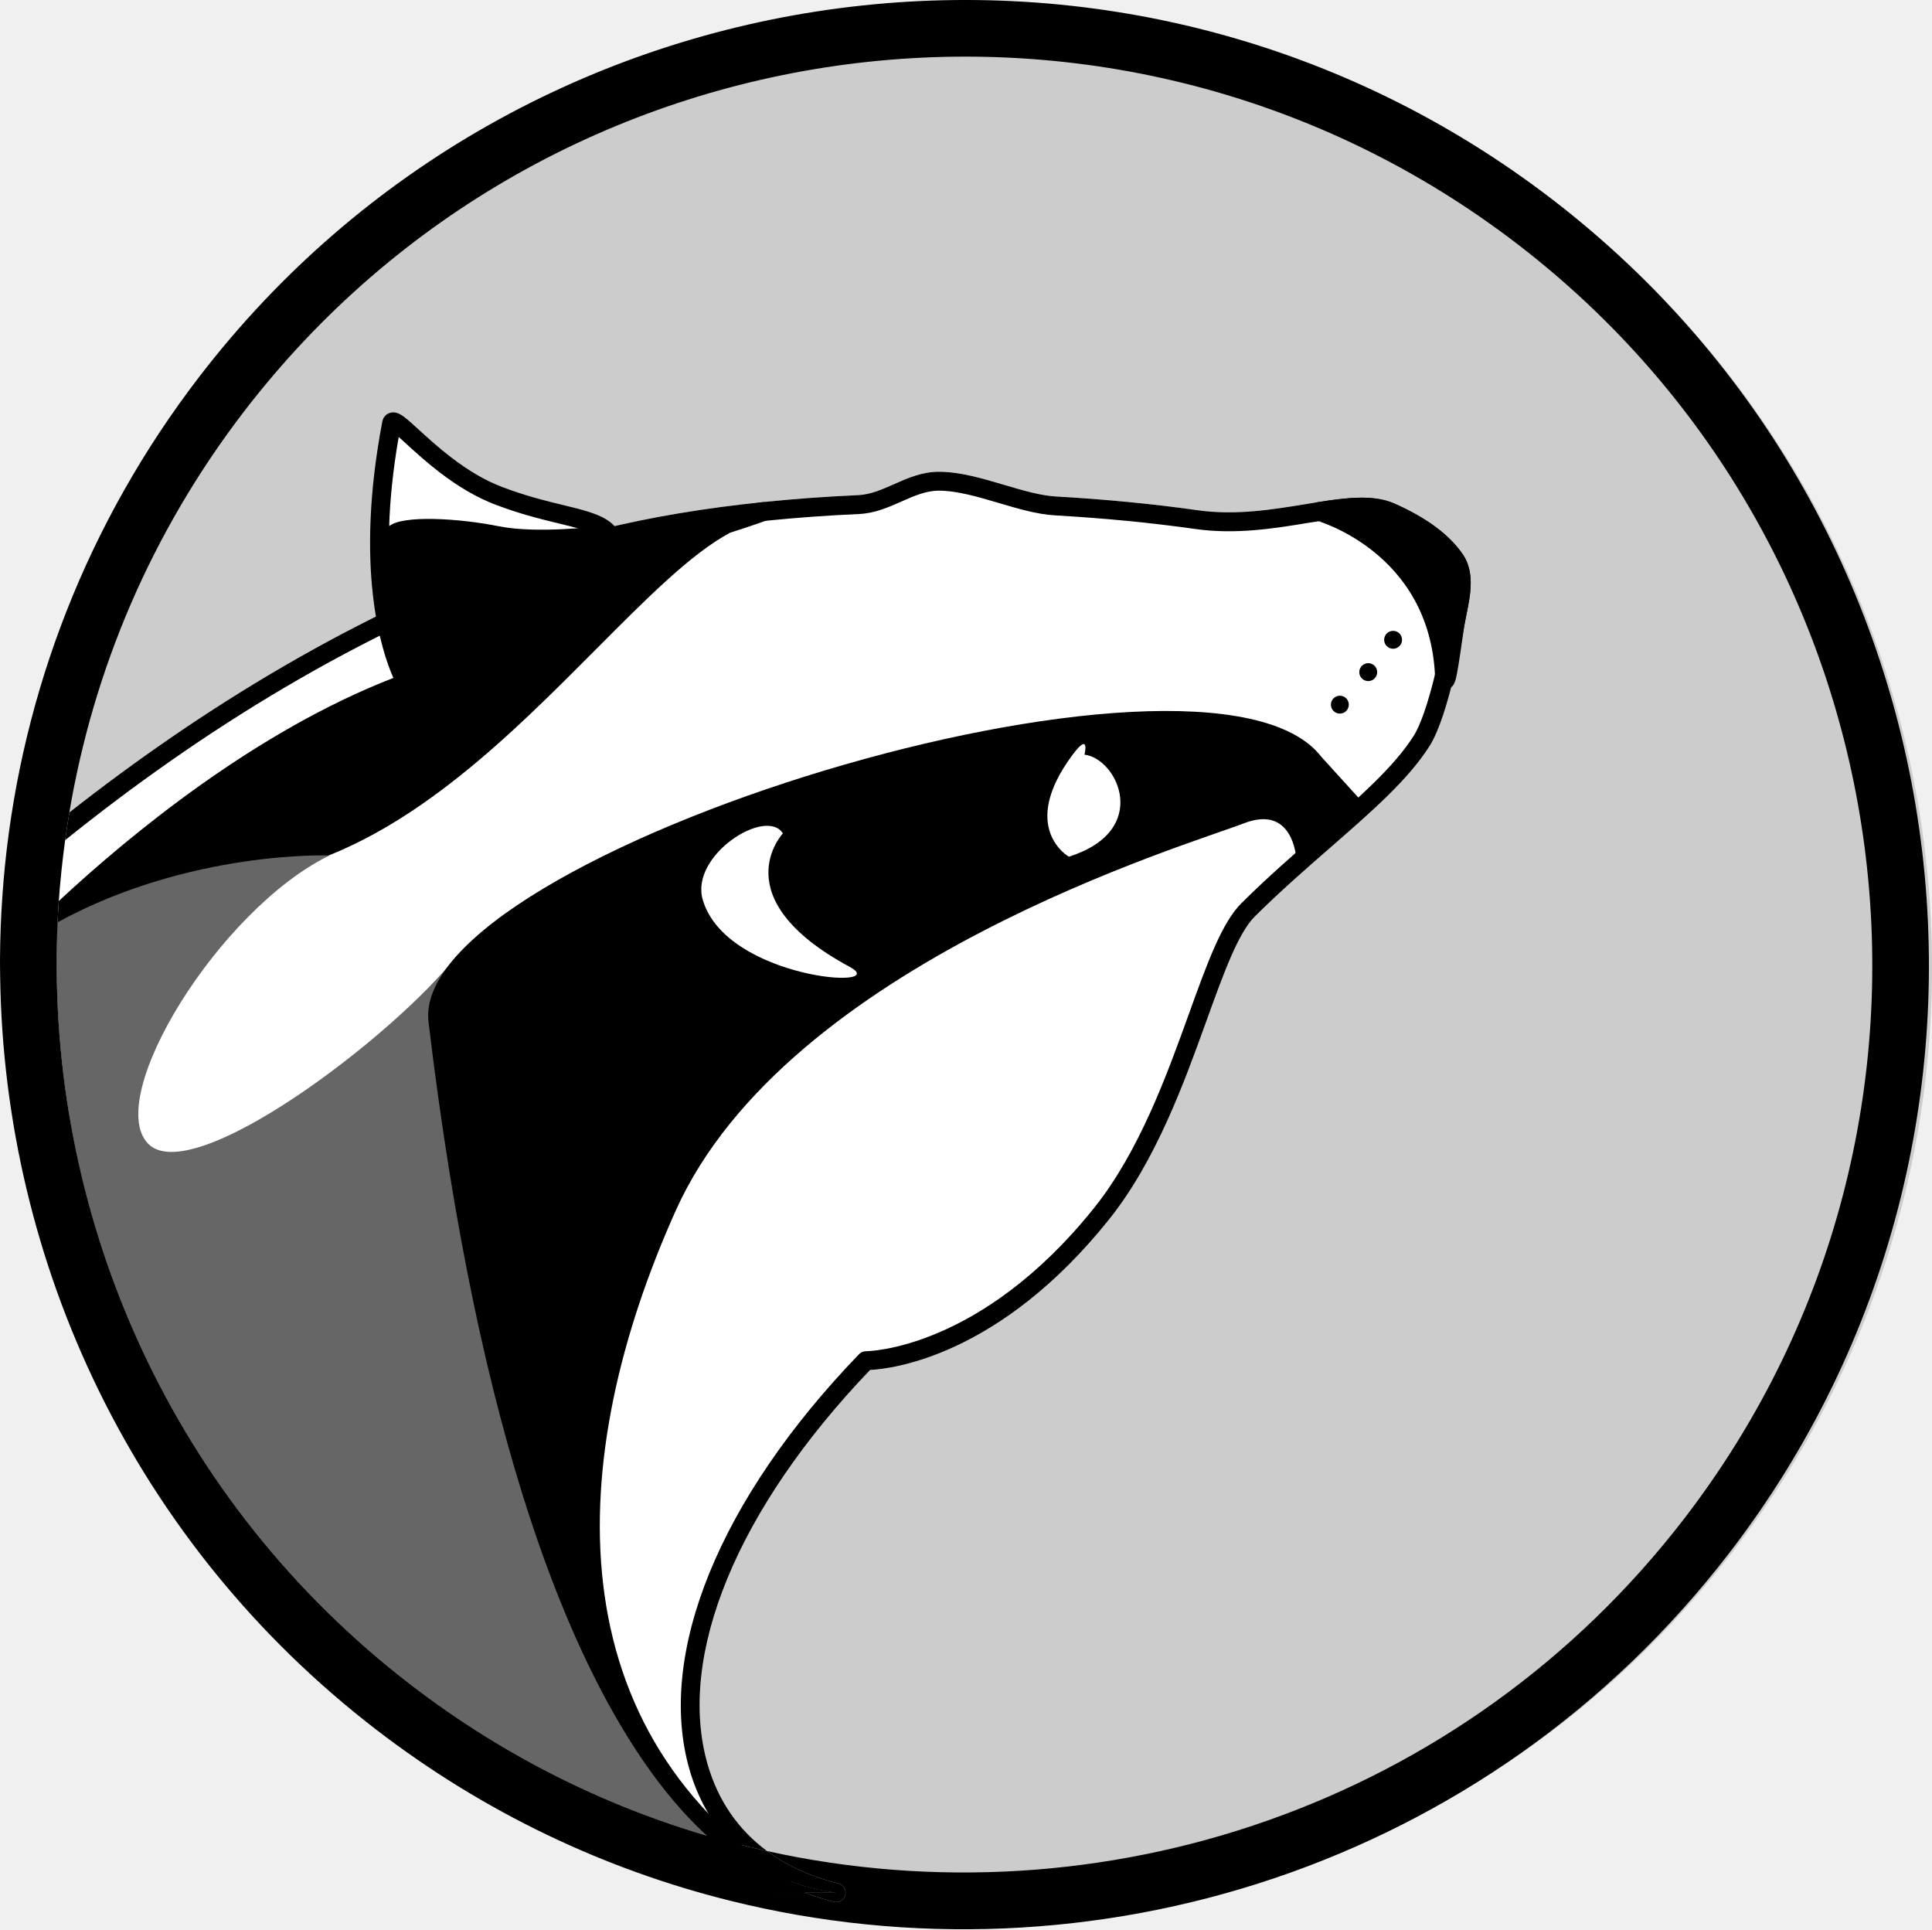
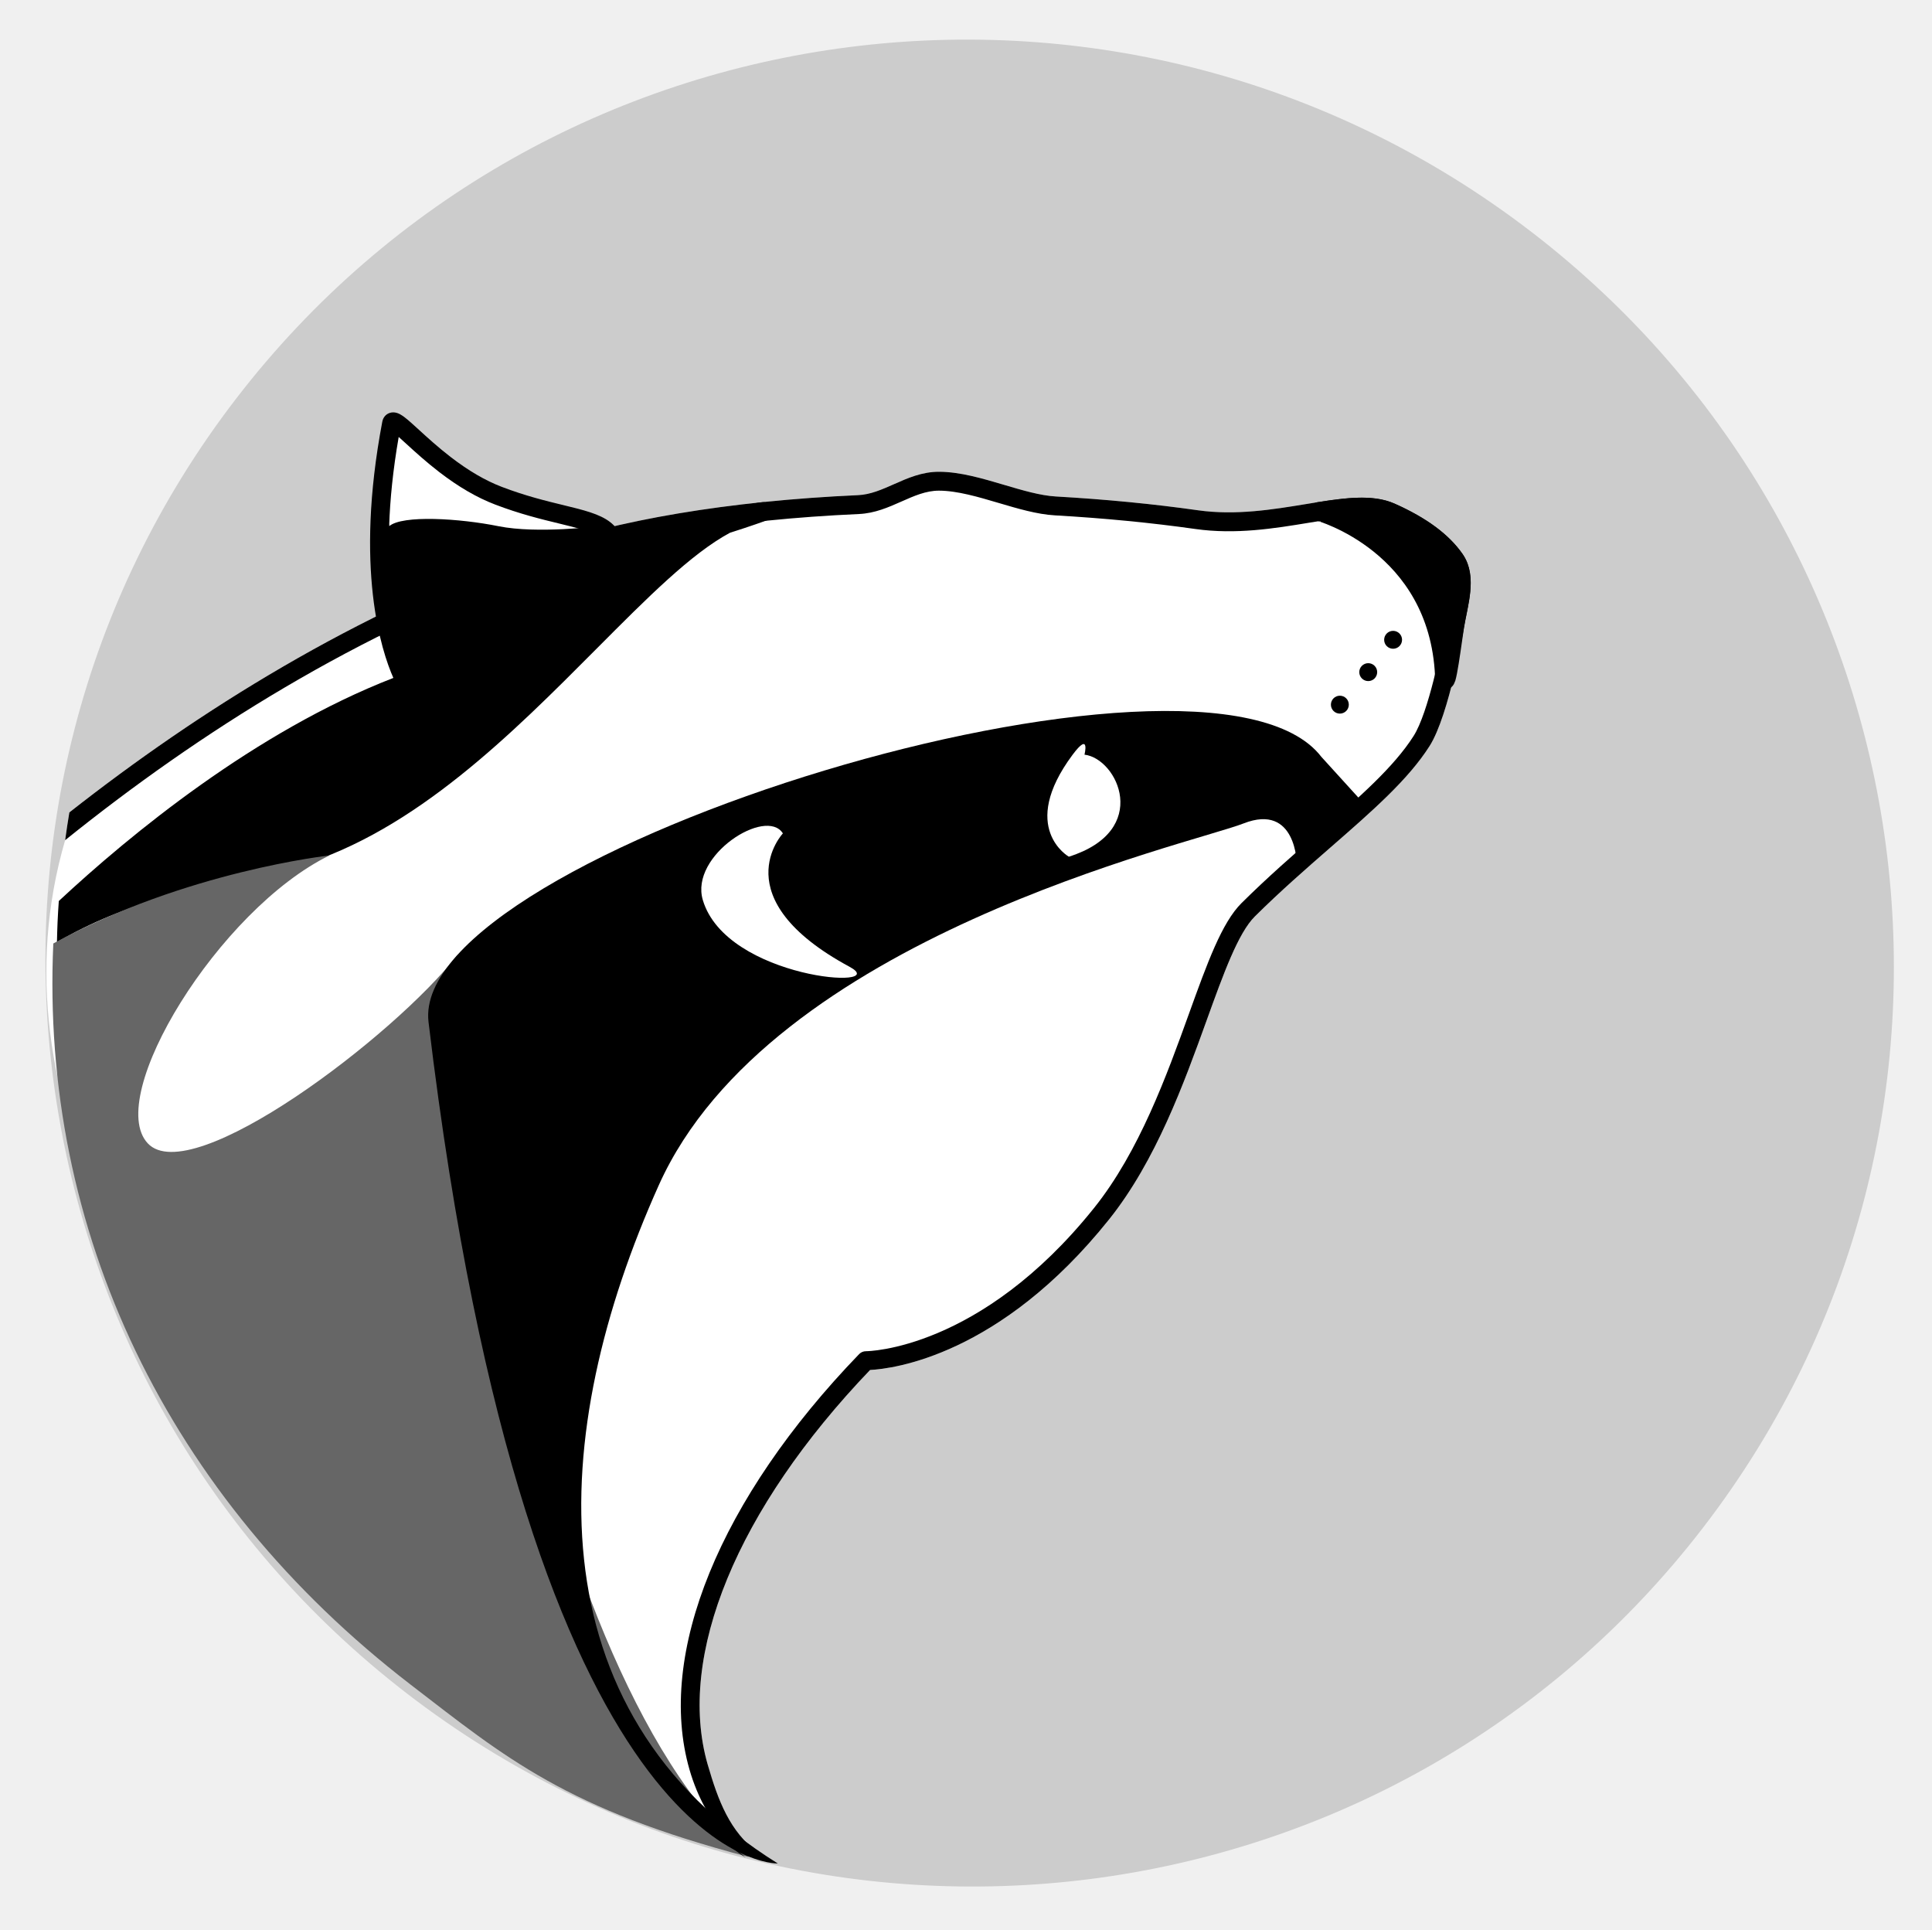
<svg xmlns="http://www.w3.org/2000/svg" version="1.1" x="0px" y="0px" width="601.698" height="600.747" viewBox="0 0 601.698 600.747" enable-background="new 0 0 792 612" xml:space="preserve" id="svg2">
  <defs id="defs56" />
  <g id="Layer_3" transform="translate(-107.233,-6.360348)">
</g>
  <g id="Layer_2" transform="translate(-107.233,-6.360348)">
</g>
  <g id="Layer_1" transform="matrix(1.960495,0,0,1.960495,-343.0346,-264.3406)">
    <path stroke-miterlimit="10" d="m 245.811,261.771 c 0,0 -7.143,-0.28 -9.477,0.562 -2.334,0.842 -9.561,5.869 -19.402,6.689 -9.84,0.82 -11.45,-0.477 -13.941,0 -2.491,0.477 -2.603,3.273 0,5.741 2.603,2.468 20.499,22.649 20.499,22.649" id="path7" style="fill:#ffffff;stroke:#000000;stroke-width:3;stroke-miterlimit:10" />
-     <ellipse transform="matrix(0.7926,0.6097,-0.6097,0.7926,243.7183,-140.9151)" cx="329.006" cy="287.811" rx="153.088" ry="152.503" id="ellipse9" d="m 482.094,287.811 c 0,84.225 -68.54,152.503 -153.088,152.503 -84.548,0 -153.088,-68.278 -153.088,-152.503 0,-84.225 68.54,-152.503 153.088,-152.503 84.548,0 153.088,68.278 153.088,152.503 z" style="fill:#cccccc" />
-     <path d="m 287.386,415.065 c -4.949,-17.207 4.692,-40.59 25.803,-62.639 3.611,-0.187 20.62,-2.237 37.947,-23.885 7.467,-9.329 11.932,-21.7 15.519,-31.638 2.689,-7.45 5.011,-13.884 7.668,-16.518 4.059,-4.021 8.112,-7.555 12.032,-10.973 6.614,-5.767 12.325,-10.747 15.717,-16.087 3.146,-4.955 5.453,-18.742 5.477,-18.881 0.104,-0.63 0.235,-1.28 0.369,-1.941 0.648,-3.199 1.383,-6.824 -0.604,-9.676 -2.172,-3.117 -5.704,-5.735 -10.8,-8.002 -3.685,-1.638 -8.52,-0.843 -14.119,0.077 -5.209,0.856 -11.114,1.827 -17.122,0.977 -7.071,-1.001 -14.663,-1.739 -22.566,-2.191 -2.472,-0.141 -5.266,-0.968 -8.223,-1.844 -3.447,-1.021 -7.012,-2.075 -10.347,-2.081 -2.698,-0.004 -4.968,1.002 -7.164,1.977 -1.911,0.847 -3.716,1.648 -5.695,1.737 -20.473,0.921 -38.354,3.921 -51.713,8.679 -28.101,10.006 -52.939,25.503 -73.576,41.712 -0.247,1.466 -0.466,2.936 -0.667,4.408 -24.107,82.812 109.507,160.119 111.512,160.562 -4.581,-3.383 -7.792,-8.017 -9.448,-13.773 z" id="path11" style="fill:#ffffff" />
+     <ellipse transform="matrix(0.7612073,0.5855515,-0.5855515,0.7612073,247.0965,-123.9349)" cx="329.006" cy="287.811" rx="153.088" ry="152.503" id="ellipse9" d="m 482.094,287.811 c 0,84.225 -68.54,152.503 -153.088,152.503 -84.548,0 -153.088,-68.278 -153.088,-152.503 0,-84.225 68.54,-152.503 153.088,-152.503 84.548,0 153.088,68.278 153.088,152.503 z" style="fill:#cccccc" />
+     <path d="m 287.386,415.065 c -4.949,-17.207 4.692,-40.59 25.803,-62.639 3.611,-0.187 20.62,-2.237 37.947,-23.885 7.467,-9.329 11.932,-21.7 15.519,-31.638 2.689,-7.45 5.011,-13.884 7.668,-16.518 4.059,-4.021 8.112,-7.555 12.032,-10.973 6.614,-5.767 12.325,-10.747 15.717,-16.087 3.146,-4.955 5.453,-18.742 5.477,-18.881 0.104,-0.63 0.235,-1.28 0.369,-1.941 0.648,-3.199 1.383,-6.824 -0.604,-9.676 -2.172,-3.117 -5.704,-5.735 -10.8,-8.002 -3.685,-1.638 -8.52,-0.843 -14.119,0.077 -5.209,0.856 -11.114,1.827 -17.122,0.977 -7.071,-1.001 -14.663,-1.739 -22.566,-2.191 -2.472,-0.141 -5.266,-0.968 -8.223,-1.844 -3.447,-1.021 -7.012,-2.075 -10.347,-2.081 -2.698,-0.004 -4.968,1.002 -7.164,1.977 -1.911,0.847 -3.716,1.648 -5.695,1.737 -20.473,0.921 -38.354,3.921 -51.713,8.679 -28.101,10.006 -52.939,25.503 -73.576,41.712 -0.247,1.466 -0.466,2.936 -0.667,4.408 -24.107,82.812 105.639,159.446 107.644,159.889 -4.581,-3.383 -3.924,-7.344 -5.58,-13.1 z" id="path11" style="fill:#ffffff" />
    <path d="m 185.614,281.392 c 0.042,-0.919 0.094,-1.838 0.155,-2.757 12.361,-11.446 31.322,-26.607 52.232,-34.729 l 1.463,-0.568 -0.634,-1.436 c -1.938,-4.387 -5.978,-17.048 -1.656,-39.804 0.039,-0.203 0.132,-0.238 0.167,-0.251 0.009,0 0.019,0 0.028,0 0.372,0 0.796,0.326 1.003,0.485 0.554,0.426 1.291,1.101 2.144,1.881 1.392,1.271 3.109,2.841 5.151,4.412 2.947,2.268 5.725,3.884 8.49,4.943 3.825,1.465 7.215,2.288 9.94,2.949 3.043,0.738 5.44,1.319 6.87,2.418 0.545,0.419 0.953,0.922 1.209,1.494 l 0.231,0.513 0.511,0.235 c 0.47,0.216 1.134,0.321 2.031,0.321 2.949,0 8.225,-1.172 15.257,-3.388 l 0.126,-0.04 -0.122,0.065 c -6.34,3.414 -13.378,10.484 -21.529,18.671 -13.348,13.409 -28.475,28.606 -46.584,34.106 -1.587,0.481 -3.832,0.927 -6.673,1.491 -7.796,1.549 -19.3,3.835 -29.832,9.479 0.008,-0.163 0.015,-0.326 0.022,-0.49 z m 104.841,-63.385 c 2.096,-1.101 3.985,-1.729 5.775,-1.918 -0.028,0.01 -2.488,0.9 -5.76,1.938 l -0.132,0.042 0.117,-0.062 z" id="path13" />
    <g id="Layer_4">
      <path d="m 270.133,218.412 c 0,0 -9.799,1.246 -15.966,0 -6.167,-1.246 -15.27,-1.817 -17.375,0 l -1.103,-6.045 1.652,-10.521 8.241,6.589 7.69,4.562 16.861,5.415 z" id="path16" style="fill:#ffffff" />
    </g>
    <path d="m 238.31,204.236 c 0.359,0.318 0.766,0.69 1.207,1.094 1.401,1.28 3.145,2.874 5.237,4.483 3.064,2.357 5.965,4.043 8.868,5.155 3.915,1.5 7.357,2.335 10.133,3.008 2.749,0.667 5.122,1.242 6.299,2.147 0.353,0.271 0.6,0.572 0.757,0.921 l 0.461,1.025 1.021,0.47 c 0.671,0.309 1.541,0.458 2.658,0.458 1.753,0 4.172,-0.362 7.23,-1.079 -4.49,3.714 -9.296,8.542 -14.561,13.831 -13.222,13.283 -28.208,28.338 -45.956,33.728 -1.517,0.46 -3.73,0.899 -6.531,1.456 -7.316,1.454 -17.858,3.548 -27.907,8.433 0,-0.012 0.001,-0.023 0.002,-0.035 10.294,-9.475 29.899,-25.708 51.318,-34.027 l 2.926,-1.137 -1.269,-2.872 c -1.828,-4.139 -5.579,-15.891 -1.893,-37.059 m -0.876,-3.907 c -0.203,0 -0.412,0.034 -0.625,0.115 -0.58,0.221 -0.983,0.721 -1.107,1.374 -4.431,23.331 -0.142,36.39 1.758,40.69 -21.971,8.534 -41.828,24.901 -53.145,35.433 -0.08,1.127 -0.147,2.256 -0.198,3.385 -0.047,1.056 -0.072,2.113 -0.097,3.169 10.895,-6.478 23.518,-8.993 31.698,-10.619 2.887,-0.573 5.169,-1.027 6.817,-1.527 18.468,-5.609 33.739,-20.948 47.211,-34.482 8.063,-8.1 15.033,-15.101 21.177,-18.41 3.315,-1.051 5.793,-1.948 5.818,-1.958 0.713,-0.259 1.121,-1.008 0.95,-1.748 -0.158,-0.685 -0.77,-1.162 -1.46,-1.162 -0.053,0 -0.105,0.002 -0.159,0.008 -1.98,0.209 -4.047,0.89 -6.315,2.082 -8.818,2.779 -12.938,3.319 -14.807,3.319 -0.894,0 -1.272,-0.124 -1.404,-0.184 -0.36,-0.801 -0.92,-1.496 -1.663,-2.068 -1.68,-1.292 -4.213,-1.907 -7.421,-2.685 -2.685,-0.651 -6.027,-1.461 -9.767,-2.894 -2.628,-1.006 -5.282,-2.554 -8.112,-4.731 -1.997,-1.536 -3.691,-3.085 -5.053,-4.33 -0.918,-0.84 -1.645,-1.504 -2.242,-1.963 -0.37,-0.285 -1.058,-0.814 -1.854,-0.814 l 0,0 z" id="path18" />
-     <path d="m 247.72,286.417 c -9.99,12.923 -42.37,37.428 -49.279,30.009 -6.91,-7.418 11.321,-37.13 28.86,-45.717 0,0 -22.14,-0.883 -43.186,10.615 -2.06,45.494 17.338,91.269 56.093,121.083 15.221,11.709 32.058,19.891 49.524,24.695 -36.379,-30.879 -43.88,-138.463 -42.012,-140.685 z" id="path20" style="fill:#666666" />
+     <path d="m 247.72,286.417 c -9.99,12.923 -42.37,37.428 -49.279,30.009 -6.91,-7.418 11.321,-37.13 28.86,-45.717 0,0 -22.813,2.481 -43.859,13.979 -2.06,45.494 18.011,87.905 56.766,117.719 15.221,11.709 24.658,19.723 53.729,27.386 C 257.558,398.914 245.852,288.639 247.72,286.417 z" id="path20" style="fill:#666666" />
    <path d="m 442.534,376.021 c 48.507,-63.056 36.67,-153.819 -26.386,-202.326 -63.056,-48.506 -153.818,-36.67 -202.326,26.386 -18.694,24.301 -28.416,52.717 -29.707,81.244 21.045,-11.498 43.186,-10.615 43.186,-10.615 -17.539,8.586 -35.77,38.299 -28.86,45.717 6.91,7.419 37.975,-13.682 47.964,-26.605 -1.869,2.222 6.948,106.401 43.327,137.281 54.89,15.101 116.004,-3.247 152.802,-51.082 z" id="path22" style="fill:none" />
    <path d="m 311.279,213.479 c 1.979,-0.089 3.784,-0.89 5.695,-1.737 2.195,-0.974 4.466,-1.981 7.164,-1.977 3.335,0.005 6.9,1.061 10.347,2.081 2.958,0.875 5.751,1.703 8.223,1.844 7.903,0.452 15.495,1.188 22.566,2.19 6.007,0.85 11.912,-0.121 17.122,-0.977 5.599,-0.921 10.434,-1.716 14.119,-0.078 5.096,2.268 8.628,4.885 10.8,8.002 1.987,2.852 1.253,6.478 0.604,9.676 -0.134,0.661 -0.266,1.312 -0.37,1.942 -0.022,0.139 -2.33,13.926 -5.476,18.88 -3.393,5.341 -9.104,10.321 -15.717,16.087 -3.92,3.417 -7.974,6.952 -12.033,10.974 -2.657,2.633 -4.979,9.067 -7.667,16.517 -3.588,9.939 -8.052,22.309 -15.519,31.638 -17.328,21.648 -34.337,23.699 -37.948,23.886 -21.111,22.048 -30.752,45.431 -25.803,62.638 1.655,5.756 4.867,10.39 9.45,13.774 52.991,11.712 110.479,-7.037 145.698,-52.819 48.507,-63.056 36.67,-153.819 -26.386,-202.326 -63.056,-48.506 -153.818,-36.67 -202.326,26.386 -14.87,19.33 -24.043,41.267 -27.832,63.789 20.636,-16.208 45.474,-31.705 73.576,-41.712 13.358,-4.756 31.24,-7.758 51.713,-8.678 z" id="path24" style="fill:none" />
-     <path d="m 287.386,415.065 c -4.949,-17.207 4.692,-40.59 25.803,-62.638 3.611,-0.187 20.62,-2.237 37.948,-23.886 7.467,-9.329 11.931,-21.699 15.519,-31.638 2.688,-7.45 5.011,-13.884 7.667,-16.517 4.059,-4.022 8.112,-7.556 12.033,-10.974 6.613,-5.766 12.325,-10.746 15.717,-16.087 3.146,-4.954 5.453,-18.742 5.476,-18.88 0.104,-0.63 0.236,-1.281 0.37,-1.942 0.648,-3.198 1.383,-6.824 -0.604,-9.676 -2.172,-3.117 -5.704,-5.734 -10.8,-8.002 -3.685,-1.639 -8.52,-0.843 -14.119,0.078 -5.209,0.856 -11.114,1.827 -17.122,0.977 -7.071,-1.002 -14.663,-1.739 -22.566,-2.19 -2.472,-0.142 -5.266,-0.969 -8.223,-1.844 -3.447,-1.021 -7.012,-2.076 -10.347,-2.081 -2.697,-0.004 -4.968,1.002 -7.164,1.977 -1.911,0.847 -3.716,1.647 -5.695,1.737 -20.473,0.921 -38.355,3.922 -51.713,8.679 -28.102,10.007 -52.94,25.504 -73.576,41.712 -0.247,1.467 -0.466,2.936 -0.667,4.408 21.376,-17.193 46.688,-33.123 75.25,-43.294 13.081,-4.658 30.662,-7.6 50.841,-8.508 2.543,-0.114 4.695,-1.069 6.776,-1.991 1.997,-0.886 3.884,-1.722 5.943,-1.719 2.903,0.005 6.256,0.998 9.5,1.958 2.991,0.886 6.084,1.801 8.903,1.963 7.82,0.447 15.328,1.176 22.317,2.166 6.462,0.915 12.607,-0.095 18.028,-0.987 5.124,-0.842 9.549,-1.57 12.413,-0.296 4.519,2.01 7.733,4.356 9.559,6.976 1.253,1.799 0.68,4.629 0.125,7.366 -0.141,0.697 -0.279,1.384 -0.39,2.048 -0.609,3.689 -2.706,14.073 -5.049,17.761 -3.159,4.974 -8.718,9.821 -15.156,15.434 -3.956,3.449 -8.046,7.015 -12.172,11.104 -3.138,3.109 -5.45,9.517 -8.378,17.629 -3.512,9.73 -7.883,21.841 -15.039,30.782 -18.126,22.645 -36.067,22.779 -36.243,22.778 -0.414,-0.005 -0.811,0.16 -1.098,0.458 -22.158,22.956 -32.232,47.626 -26.95,65.99 1.269,4.414 3.425,8.27 6.337,11.491 1.991,0.53 3.99,1.011 5.996,1.454 -4.583,-3.386 -7.794,-8.02 -9.45,-13.776 z" id="path26" />
-     <path d="m 293.405,429.885 c 2.663,2.293 5.796,4.155 9.353,5.534 3.096,-0.098 5.042,0.029 5.042,0.029 -5.195,-0.607 -9.979,-2.566 -14.395,-5.563 z" id="path28" />
+     <path d="m 287.386,415.065 c -4.949,-17.207 4.692,-40.59 25.803,-62.638 3.611,-0.187 20.62,-2.237 37.948,-23.886 7.467,-9.329 11.931,-21.699 15.519,-31.638 2.688,-7.45 5.011,-13.884 7.667,-16.517 4.059,-4.022 8.112,-7.556 12.033,-10.974 6.613,-5.766 12.325,-10.746 15.717,-16.087 3.146,-4.954 5.453,-18.742 5.476,-18.88 0.104,-0.63 0.236,-1.281 0.37,-1.942 0.648,-3.198 1.383,-6.824 -0.604,-9.676 -2.172,-3.117 -5.704,-5.734 -10.8,-8.002 -3.685,-1.639 -8.52,-0.843 -14.119,0.078 -5.209,0.856 -11.114,1.827 -17.122,0.977 -7.071,-1.002 -14.663,-1.739 -22.566,-2.19 -2.472,-0.142 -5.266,-0.969 -8.223,-1.844 -3.447,-1.021 -7.012,-2.076 -10.347,-2.081 -2.697,-0.004 -4.968,1.002 -7.164,1.977 -1.911,0.847 -3.716,1.647 -5.695,1.737 -20.473,0.921 -38.355,3.922 -51.713,8.679 -28.102,10.007 -52.94,25.504 -73.576,41.712 -0.247,1.467 -0.466,2.936 -0.667,4.408 21.376,-17.193 46.688,-33.123 75.25,-43.294 13.081,-4.658 30.662,-7.6 50.841,-8.508 2.543,-0.114 4.695,-1.069 6.776,-1.991 1.997,-0.886 3.884,-1.722 5.943,-1.719 2.903,0.005 6.256,0.998 9.5,1.958 2.991,0.886 6.084,1.801 8.903,1.963 7.82,0.447 15.328,1.176 22.317,2.166 6.462,0.915 12.607,-0.095 18.028,-0.987 5.124,-0.842 9.549,-1.57 12.413,-0.296 4.519,2.01 7.733,4.356 9.559,6.976 1.253,1.799 0.68,4.629 0.125,7.366 -0.141,0.697 -0.279,1.384 -0.39,2.048 -0.609,3.689 -2.706,14.073 -5.049,17.761 -3.159,4.974 -8.718,9.821 -15.156,15.434 -3.956,3.449 -8.046,7.015 -12.172,11.104 -3.138,3.109 -5.45,9.517 -8.378,17.629 -3.512,9.73 -7.883,21.841 -15.039,30.782 -18.126,22.645 -36.067,22.779 -36.243,22.778 -0.414,-0.005 -0.811,0.16 -1.098,0.458 -22.158,22.956 -32.232,47.626 -26.95,65.99 1.269,4.414 3.425,8.27 6.337,11.491 1.991,0.53 2.644,1.347 4.65,1.79 -4.583,-3.386 -6.448,-8.356 -8.104,-14.112 z" id="path26" />
    <path d="m 289.732,427.103 c 1.193,1.013 2.42,1.934 3.673,2.782 -0.911,-0.783 -1.767,-1.616 -2.565,-2.499 -0.368,-0.099 -0.739,-0.182 -1.108,-0.283 z" id="path30" />
-     <path d="m 309.256,435.81 c 0.2,-0.804 -0.288,-1.619 -1.095,-1.817 -4.395,-1.089 -8.18,-2.829 -11.325,-5.152 -2.005,-0.443 -4.004,-0.924 -5.996,-1.454 0.798,0.883 1.654,1.716 2.565,2.499 4.416,2.997 9.2,4.956 14.395,5.563 0,0 -1.946,-0.127 -5.042,-0.029 1.491,0.578 3.047,1.081 4.682,1.485 0.803,0.199 1.617,-0.292 1.816,-1.095 z" id="path32" />
    <path d="m 302.638,435.424 c -1.509,0.05 -3.28,0.151 -5.234,0.349 1.953,-0.197 3.725,-0.299 5.234,-0.349 z" id="path34" style="fill:none" />
    <path d="m 235.701,201.817 c 0.124,-0.652 0.527,-1.153 1.107,-1.374 1.052,-0.4 2.016,0.342 2.479,0.698 0.597,0.459 1.323,1.123 2.242,1.963 1.362,1.245 3.056,2.794 5.053,4.33 2.83,2.177 5.483,3.725 8.112,4.731 3.74,1.433 7.082,2.243 9.767,2.894 3.208,0.778 5.742,1.393 7.421,2.685 0.743,0.572 1.303,1.267 1.663,2.068 0.407,0.187 3.171,0.975 16.211,-3.135 2.268,-1.191 4.335,-1.872 6.315,-2.082 0.754,-0.08 1.449,0.417 1.62,1.154 0.17,0.739 -0.237,1.489 -0.95,1.748 -0.025,0.009 -2.503,0.907 -5.818,1.958 -6.145,3.309 -13.114,10.31 -21.177,18.41 -13.472,13.534 -28.743,28.874 -47.211,34.482 -1.648,0.5 -3.93,0.954 -6.817,1.527 -8.18,1.625 -20.804,4.141 -31.698,10.619 -1.04,44.441 18.334,88.792 56.189,117.913 15.221,11.709 32.058,19.891 49.524,24.695 5.399,4.583 11.399,7.565 18.068,8.346 0,0 -1.946,-0.128 -5.042,-0.029 1.491,0.578 3.047,1.081 4.682,1.485 0.804,0.199 1.617,-0.291 1.816,-1.095 0.2,-0.804 -0.288,-1.619 -1.095,-1.817 -4.395,-1.089 -8.18,-2.829 -11.325,-5.152 52.991,11.712 110.479,-7.037 145.698,-52.819 48.507,-63.056 36.67,-153.819 -26.386,-202.326 -63.056,-48.506 -153.818,-36.67 -202.326,26.386 -14.87,19.33 -24.043,41.267 -27.832,63.789 -0.247,1.467 -0.466,2.936 -0.667,4.408 -0.439,3.214 -0.781,6.437 -1.01,9.663 11.317,-10.532 31.174,-26.898 53.145,-35.433 -1.899,-4.3 -6.189,-17.359 -1.758,-40.69 z" id="path36" style="fill:none" />
-     <path d="m 421.637,166.562 c -66.99,-51.533 -163.415,-38.958 -214.947,28.032 -17.964,23.352 -28.129,50.279 -30.921,77.636 -0.147,1.45 -0.27,2.902 -0.375,4.355 -0.259,3.532 -0.403,7.068 -0.419,10.603 0,0.019 -0.001,0.038 -0.001,0.056 -0.004,0.957 0.015,1.913 0.028,2.869 0.656,45.232 21.162,89.767 59.72,119.428 17.211,13.24 36.367,22.237 56.203,27.178 57.372,14.291 120.451,-5.432 158.743,-55.209 51.532,-66.991 38.958,-163.416 -28.031,-214.948 z m -124.233,269.21 c 1.954,-0.197 3.725,-0.299 5.234,-0.349 -1.509,0.051 -3.281,0.153 -5.234,0.349 z m -0.568,-6.932 c 3.145,2.323 6.93,4.063 11.325,5.152 0.807,0.198 1.295,1.014 1.095,1.817 -0.199,0.804 -1.013,1.294 -1.816,1.095 -1.634,-0.404 -3.191,-0.907 -4.682,-1.485 3.097,-0.099 5.042,0.029 5.042,0.029 -6.668,-0.78 -12.669,-3.763 -18.068,-8.346 -17.466,-4.805 -34.303,-12.986 -49.524,-24.695 -37.855,-29.121 -57.229,-73.472 -56.189,-117.913 0.024,-1.056 0.049,-2.113 0.097,-3.169 0.051,-1.129 0.118,-2.257 0.198,-3.385 0.229,-3.226 0.571,-6.448 1.01,-9.663 0.201,-1.472 0.42,-2.941 0.667,-4.408 3.789,-22.522 12.962,-44.458 27.832,-63.789 48.507,-63.056 139.27,-74.893 202.326,-26.386 63.056,48.507 74.893,139.27 26.386,202.326 -35.22,45.783 -92.708,64.532 -145.699,52.82 z" id="path38" />
    <path stroke-miterlimit="10" d="m 404.436,242.116 c 0.156,3.378 1.379,-6.372 1.634,-7.914 0.58,-3.51 2.001,-7.665 0.015,-10.516 -1.961,-2.815 -5.281,-5.31 -10.18,-7.489 -2.885,-1.283 -6.808,-0.847 -11.378,-0.12 -10e-4,0 18.947,5.183 19.909,26.039 z" id="path40" style="stroke:#000000;stroke-width:3;stroke-linecap:round;stroke-linejoin:round;stroke-miterlimit:10" />
-     <path d="m 380.987,272.131 c 0,0 -0.043,-9.806 -8.465,-6.512 -8.422,3.294 -72.523,22.112 -90.206,61.5 -17.683,39.387 -19.594,82.946 19.58,107.393 0,0 -42.731,-2.4 -58.849,-137.359 -3.202,-26.811 123.726,-65.67 141.824,-42.119 l 7.388,8.129 -11.272,8.968 z" id="path42" />
+     <path d="m 380.987,272.131 c 0,0 -0.043,-9.806 -8.465,-6.512 -8.422,3.294 -75.214,18.075 -92.897,57.463 -17.683,39.387 -20.267,83.282 18.907,107.729 0,0 -39.367,1.3 -55.485,-133.659 -3.202,-26.811 123.726,-65.67 141.824,-42.119 l 7.388,8.129 z" id="path42" />
    <path d="m 344.767,270.903 c 0,0 -8.059,-4.561 0.589,-16.184 2.843,-3.821 1.895,-0.021 1.895,-0.021 5.245,0.611 10.684,12.049 -2.484,16.205 z" id="path44" style="fill:#ffffff" />
    <circle cx="396.277" cy="236.453" r="1.422" id="circle46" d="m 397.699,236.453 c 0,0.785 -0.637,1.422 -1.422,1.422 -0.785,0 -1.422,-0.637 -1.422,-1.422 0,-0.785 0.637,-1.422 1.422,-1.422 0.785,0 1.422,0.637 1.422,1.422 z" />
    <circle cx="392.326" cy="241.589" r="1.422" id="circle48" d="m 393.748,241.589 c 0,0.785 -0.637,1.422 -1.422,1.422 -0.785,0 -1.422,-0.637 -1.422,-1.422 0,-0.785 0.637,-1.422 1.422,-1.422 0.785,0 1.422,0.637 1.422,1.422 z" />
    <circle cx="387.82" cy="246.755" r="1.422" id="circle50" d="m 389.242,246.755 c 0,0.785 -0.637,1.422 -1.422,1.422 -0.785,0 -1.422,-0.637 -1.422,-1.422 0,-0.785 0.637,-1.422 1.422,-1.422 0.785,0 1.422,0.637 1.422,1.422 z" />
    <path d="m 299.34,267.203 c 0,0 -9.652,10.265 10.598,21.189 6.958,3.753 -19.551,1.999 -23.314,-10.594 -2.124,-7.104 10.066,-14.834 12.716,-10.595 z" id="path52" style="fill:#ffffff" />
  </g>
</svg>
